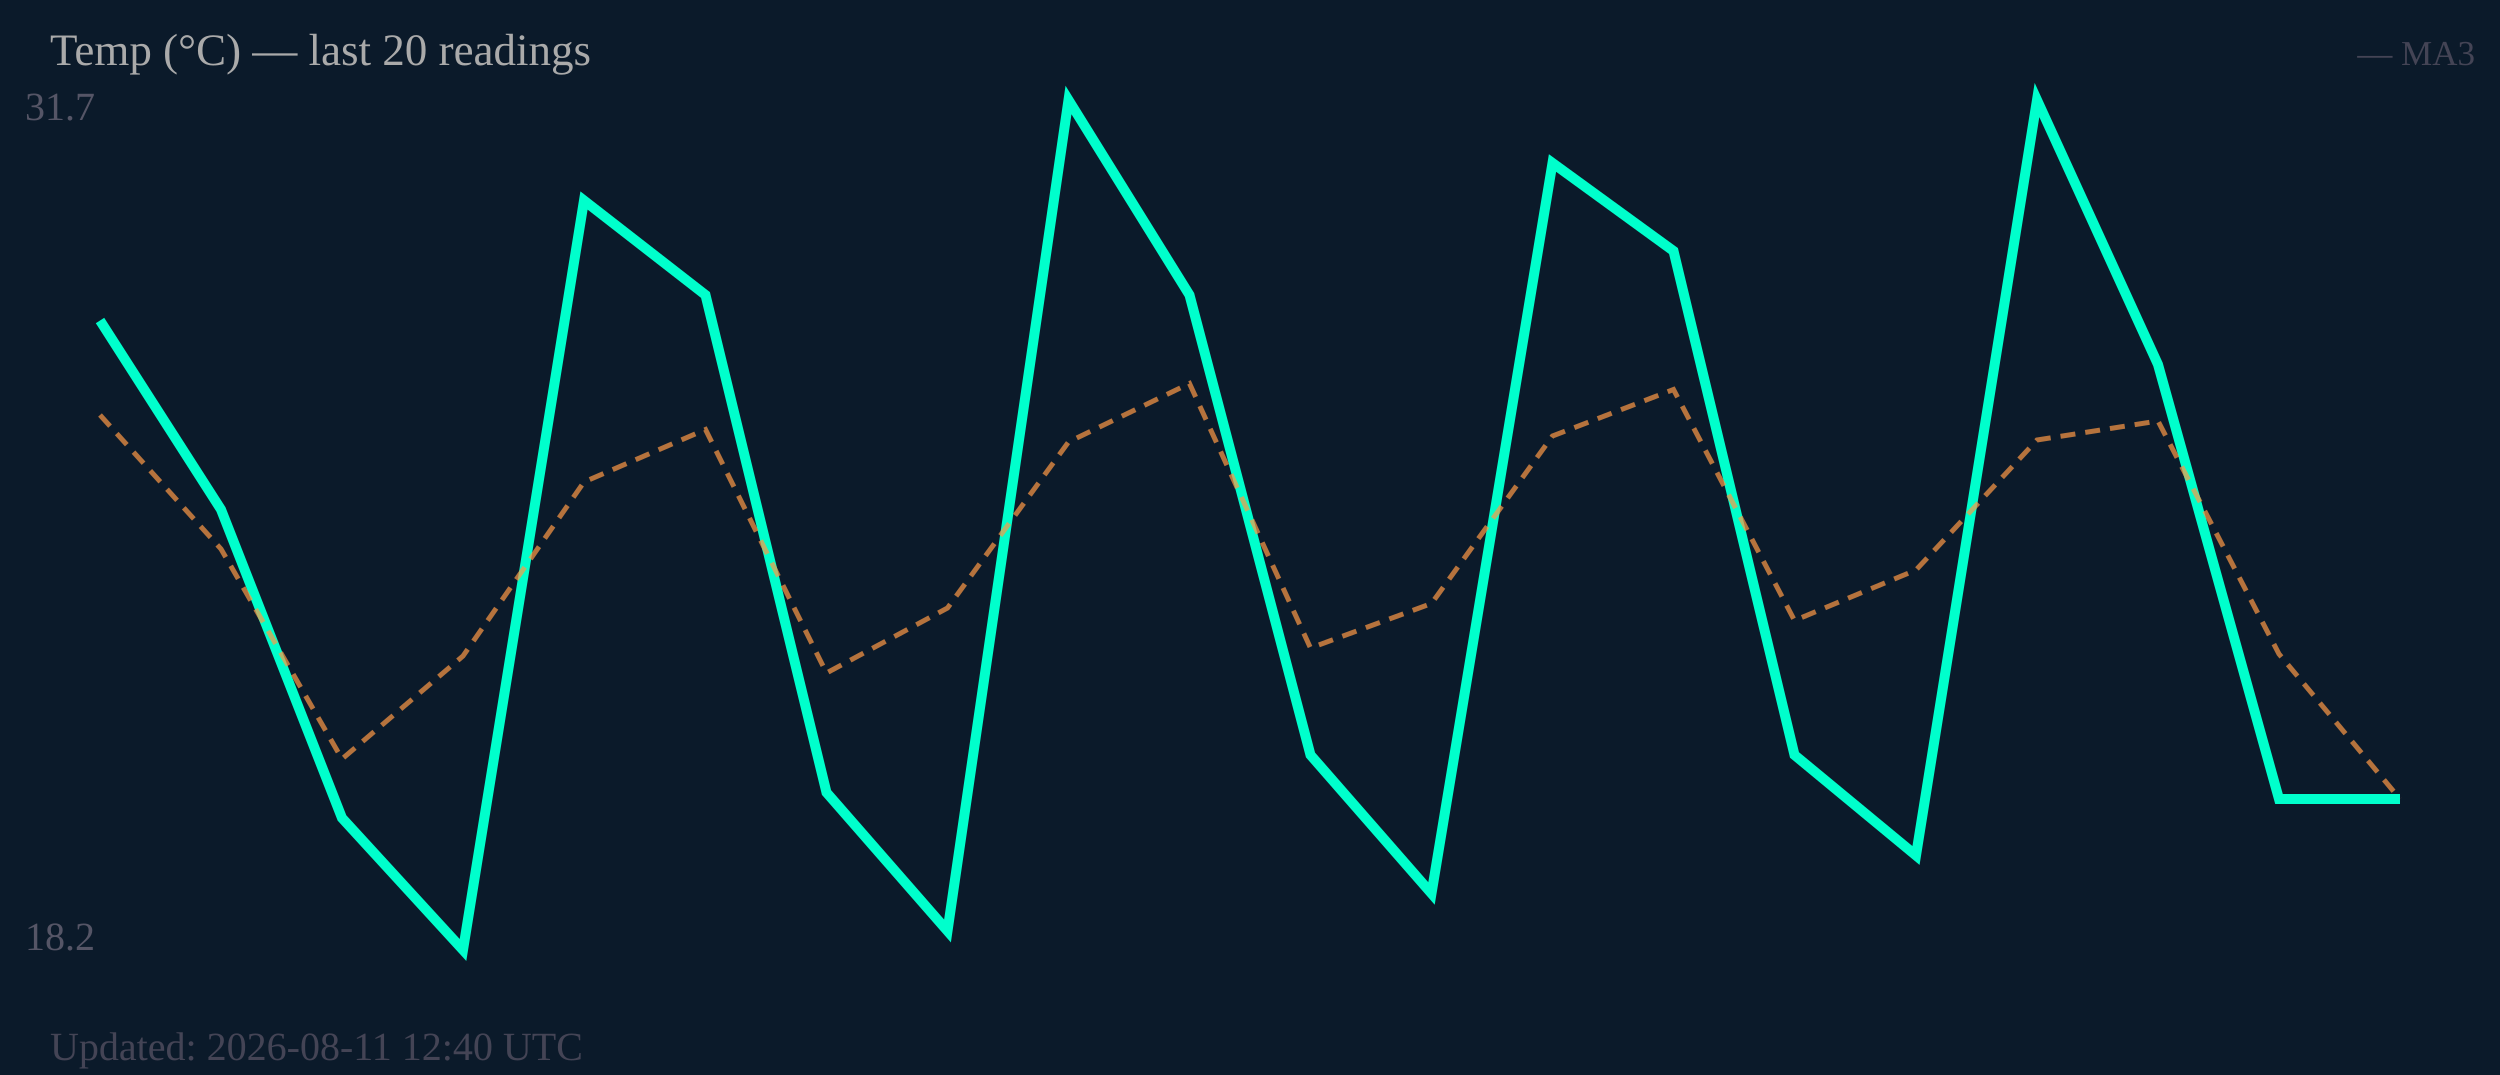
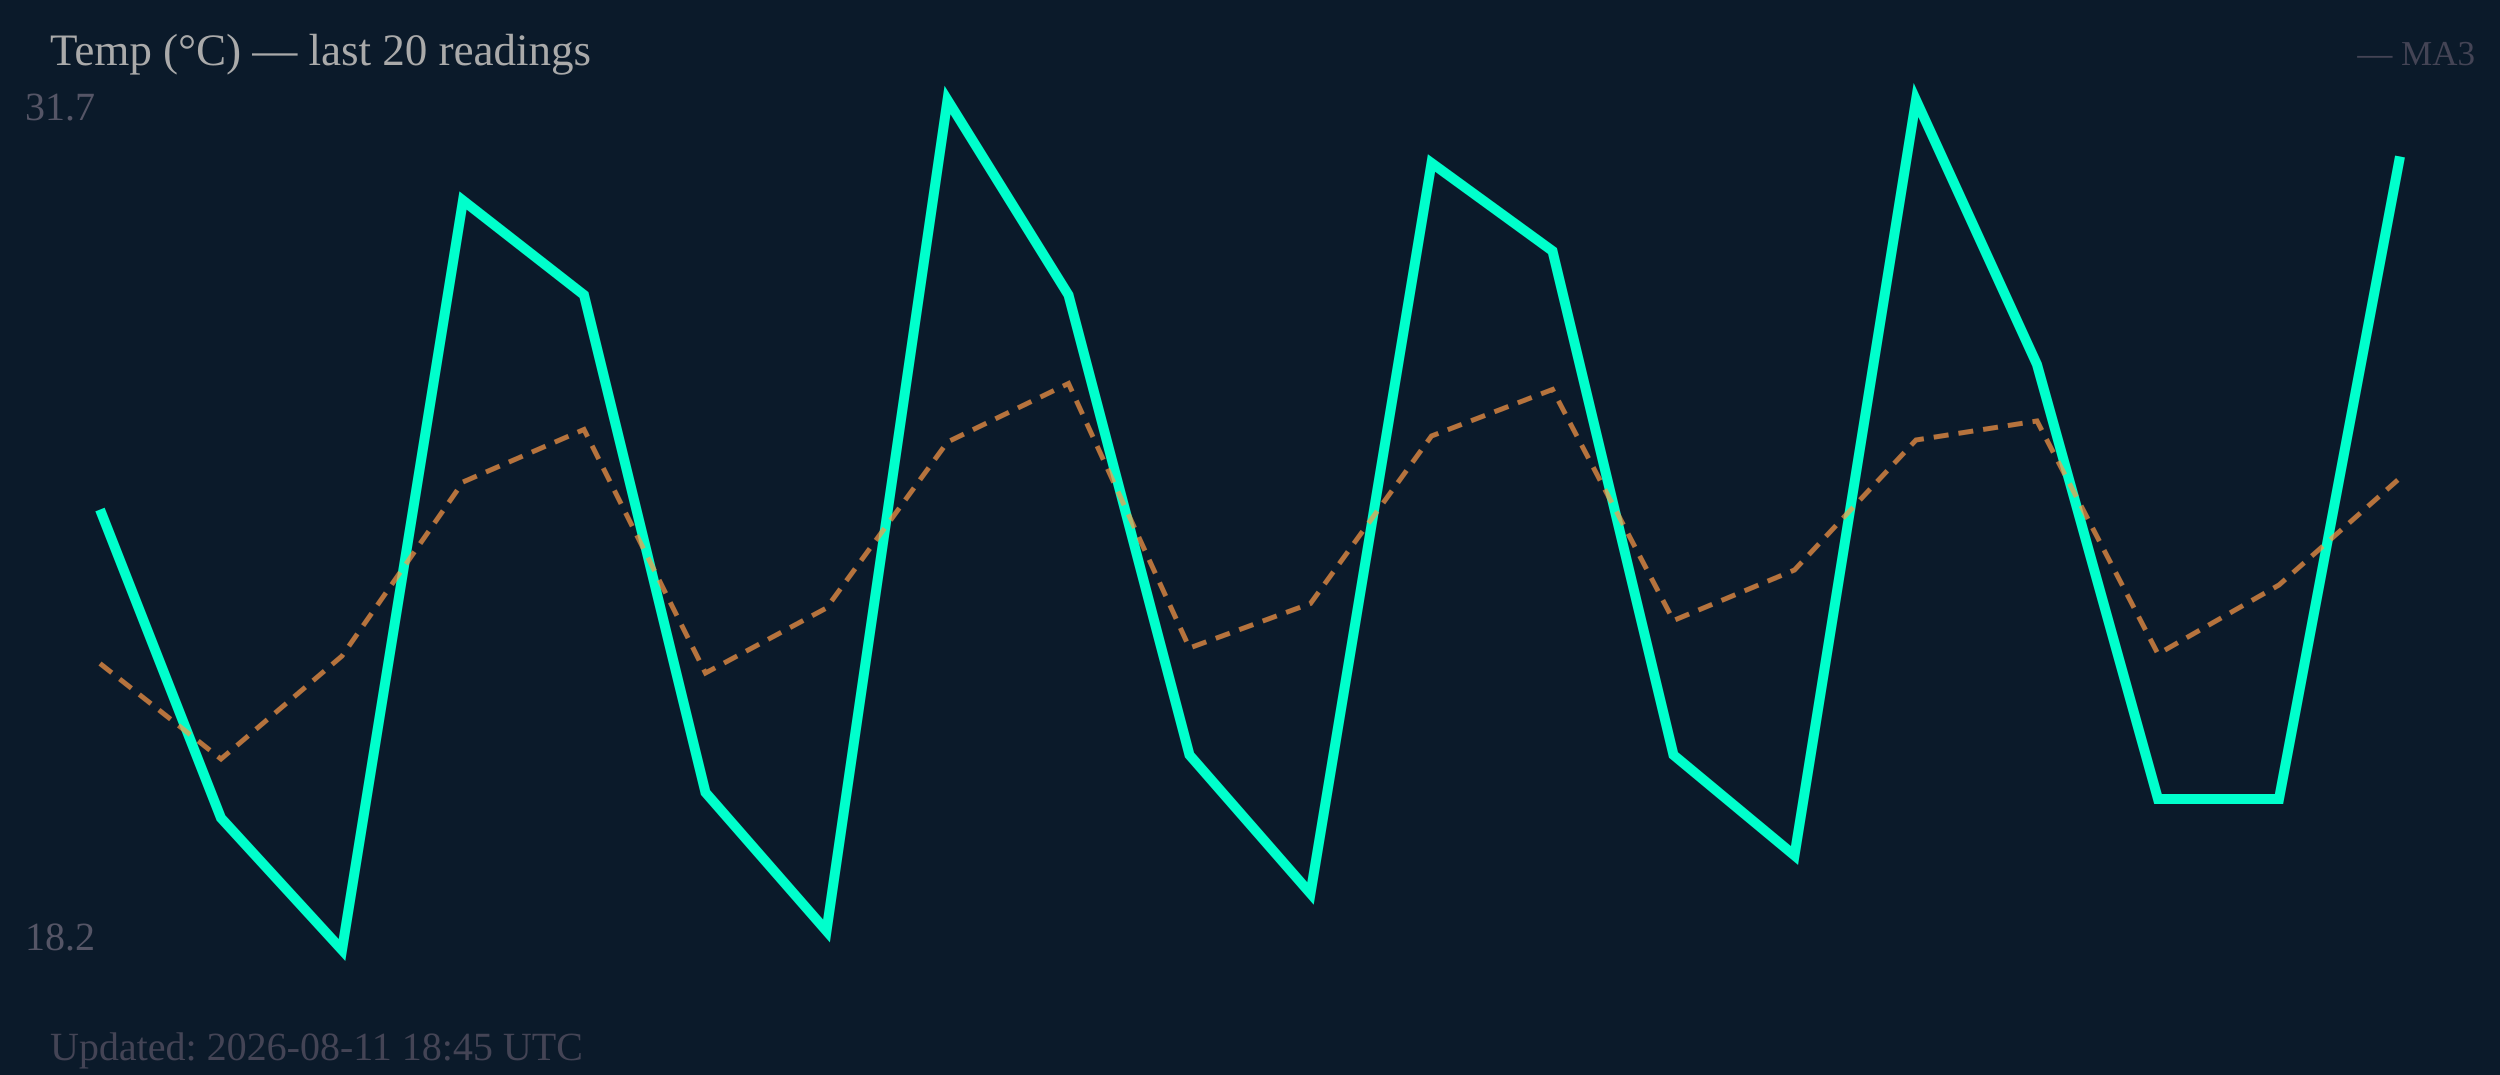
<svg xmlns="http://www.w3.org/2000/svg" width="500" height="215" viewBox="0 0 500 215">
  <rect width="500" height="215" fill="#0b1a2a" />
  <text x="5" y="24" font-size="8" fill="#556">31.7</text>
  <text x="5" y="190" font-size="8" fill="#556">18.2</text>
-   <polyline fill="none" stroke="#00ffcc" stroke-width="2" points="20.0,64.1 44.2,101.9 68.4,163.6 92.6,190.0 116.8,40.1 141.1,59.0 165.3,158.5 189.5,186.2 213.7,20.0 237.9,59.0 262.1,151.0 286.3,178.7 310.5,32.6 334.7,50.2 358.9,151.0 383.2,171.1 407.4,20.0 431.6,72.9 455.8,159.8 480.0,159.8" />
-   <polyline fill="none" stroke="#ff9944" stroke-width="1" stroke-dasharray="3,2" opacity="0.7" points="20.0,83.0 44.2,109.8 68.4,151.8 92.6,131.2 116.8,96.4 141.1,85.9 165.3,134.6 189.5,121.6 213.7,88.4 237.9,76.7 262.1,129.6 286.3,120.7 310.5,87.2 334.7,77.9 358.9,124.1 383.2,114.0 407.4,88.0 431.6,84.2 455.8,130.8 480.0,159.8" />
+   <polyline fill="none" stroke="#00ffcc" stroke-width="2" points="20.0,101.9 44.2,163.6 68.4,190.0 92.6,40.1 116.8,59.0 141.1,158.5 165.3,186.2 189.5,20.0 213.7,59.0 237.9,151.0 262.1,178.7 286.3,32.6 310.5,50.2 334.7,151.0 358.9,171.1 383.2,20.0 407.4,72.9 431.6,159.8 455.8,159.8 480.0,31.3" />
+   <polyline fill="none" stroke="#ff9944" stroke-width="1" stroke-dasharray="3,2" opacity="0.7" points="20.0,132.7 44.2,151.8 68.4,131.2 92.6,96.4 116.8,85.9 141.1,134.6 165.3,121.6 189.5,88.4 213.7,76.7 237.9,129.6 262.1,120.7 286.3,87.2 310.5,77.9 334.7,124.1 358.9,114.0 383.2,88.0 407.4,84.2 431.6,130.8 455.8,117.0 480.0,95.6" />
  <text x="10" y="13" font-size="9" fill="#aaa">Temp (°C) — last 20 readings</text>
  <text x="495" y="13" font-size="7" fill="#445" text-anchor="end">— MA3</text>
-   <text x="10" y="212" font-size="8" fill="#445">Updated: 2026-08-11 12:40 UTC</text>
+   <text x="10" y="212" font-size="8" fill="#445">Updated: 2026-08-11 18:45 UTC</text>
</svg>
